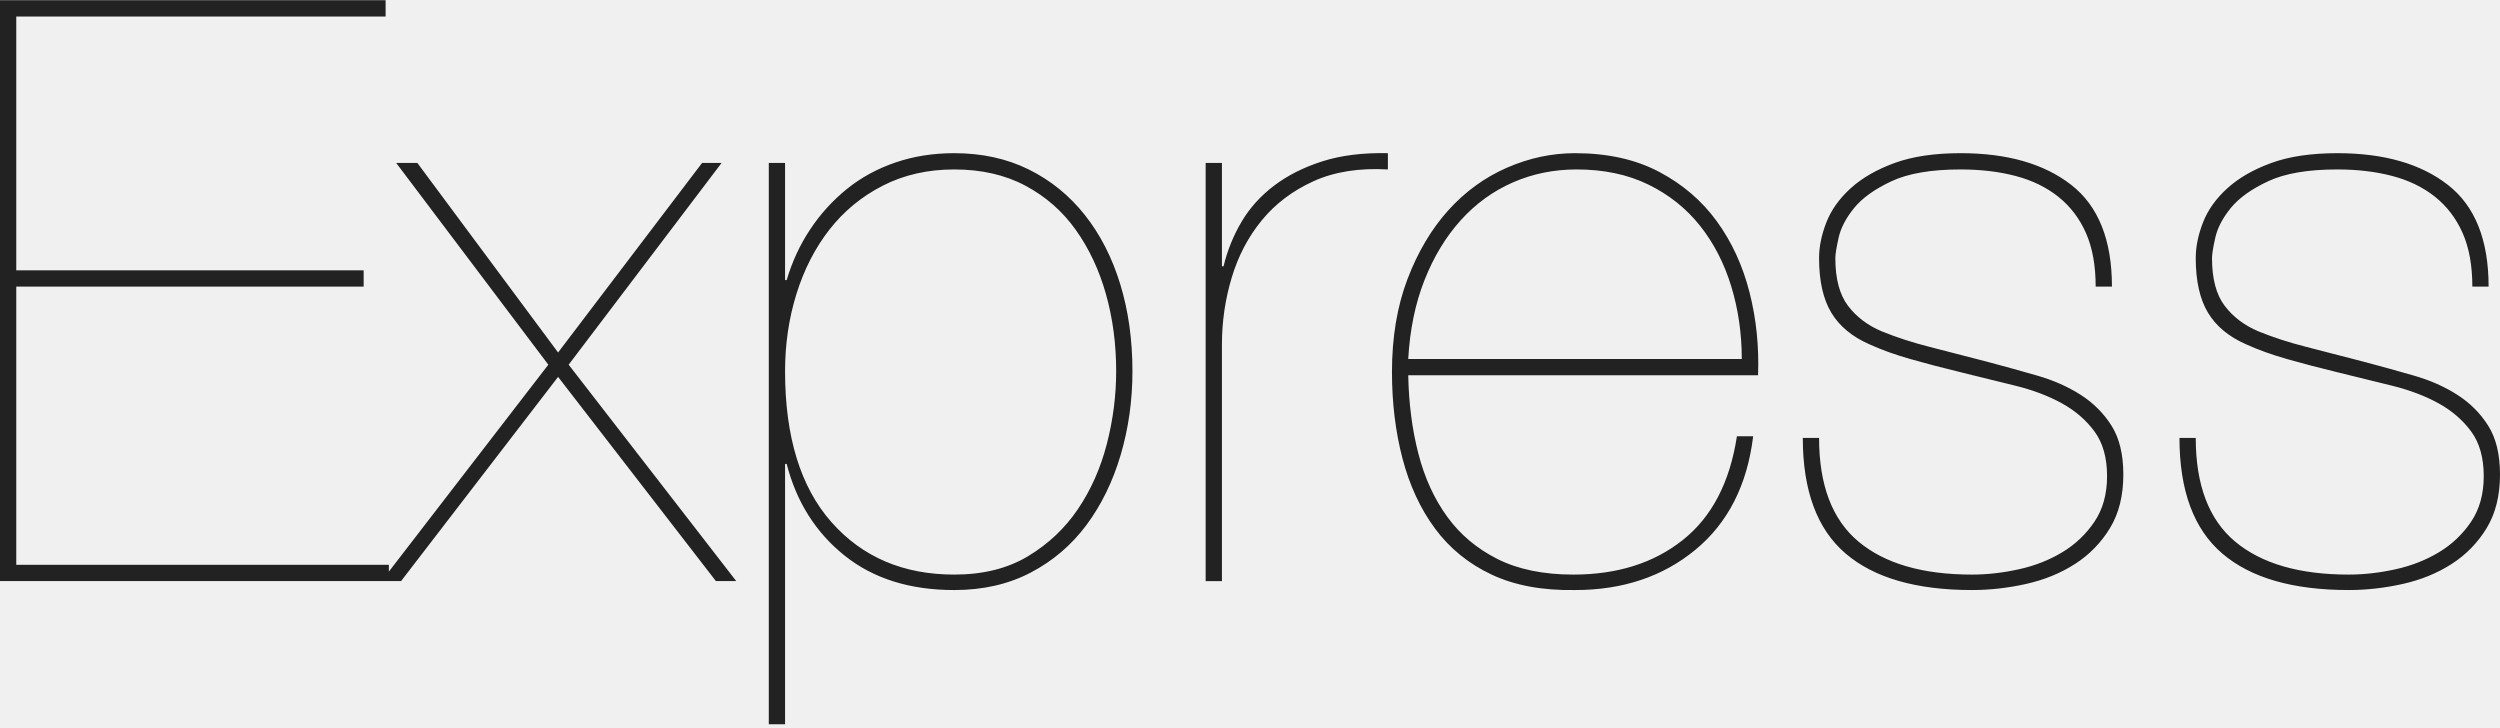
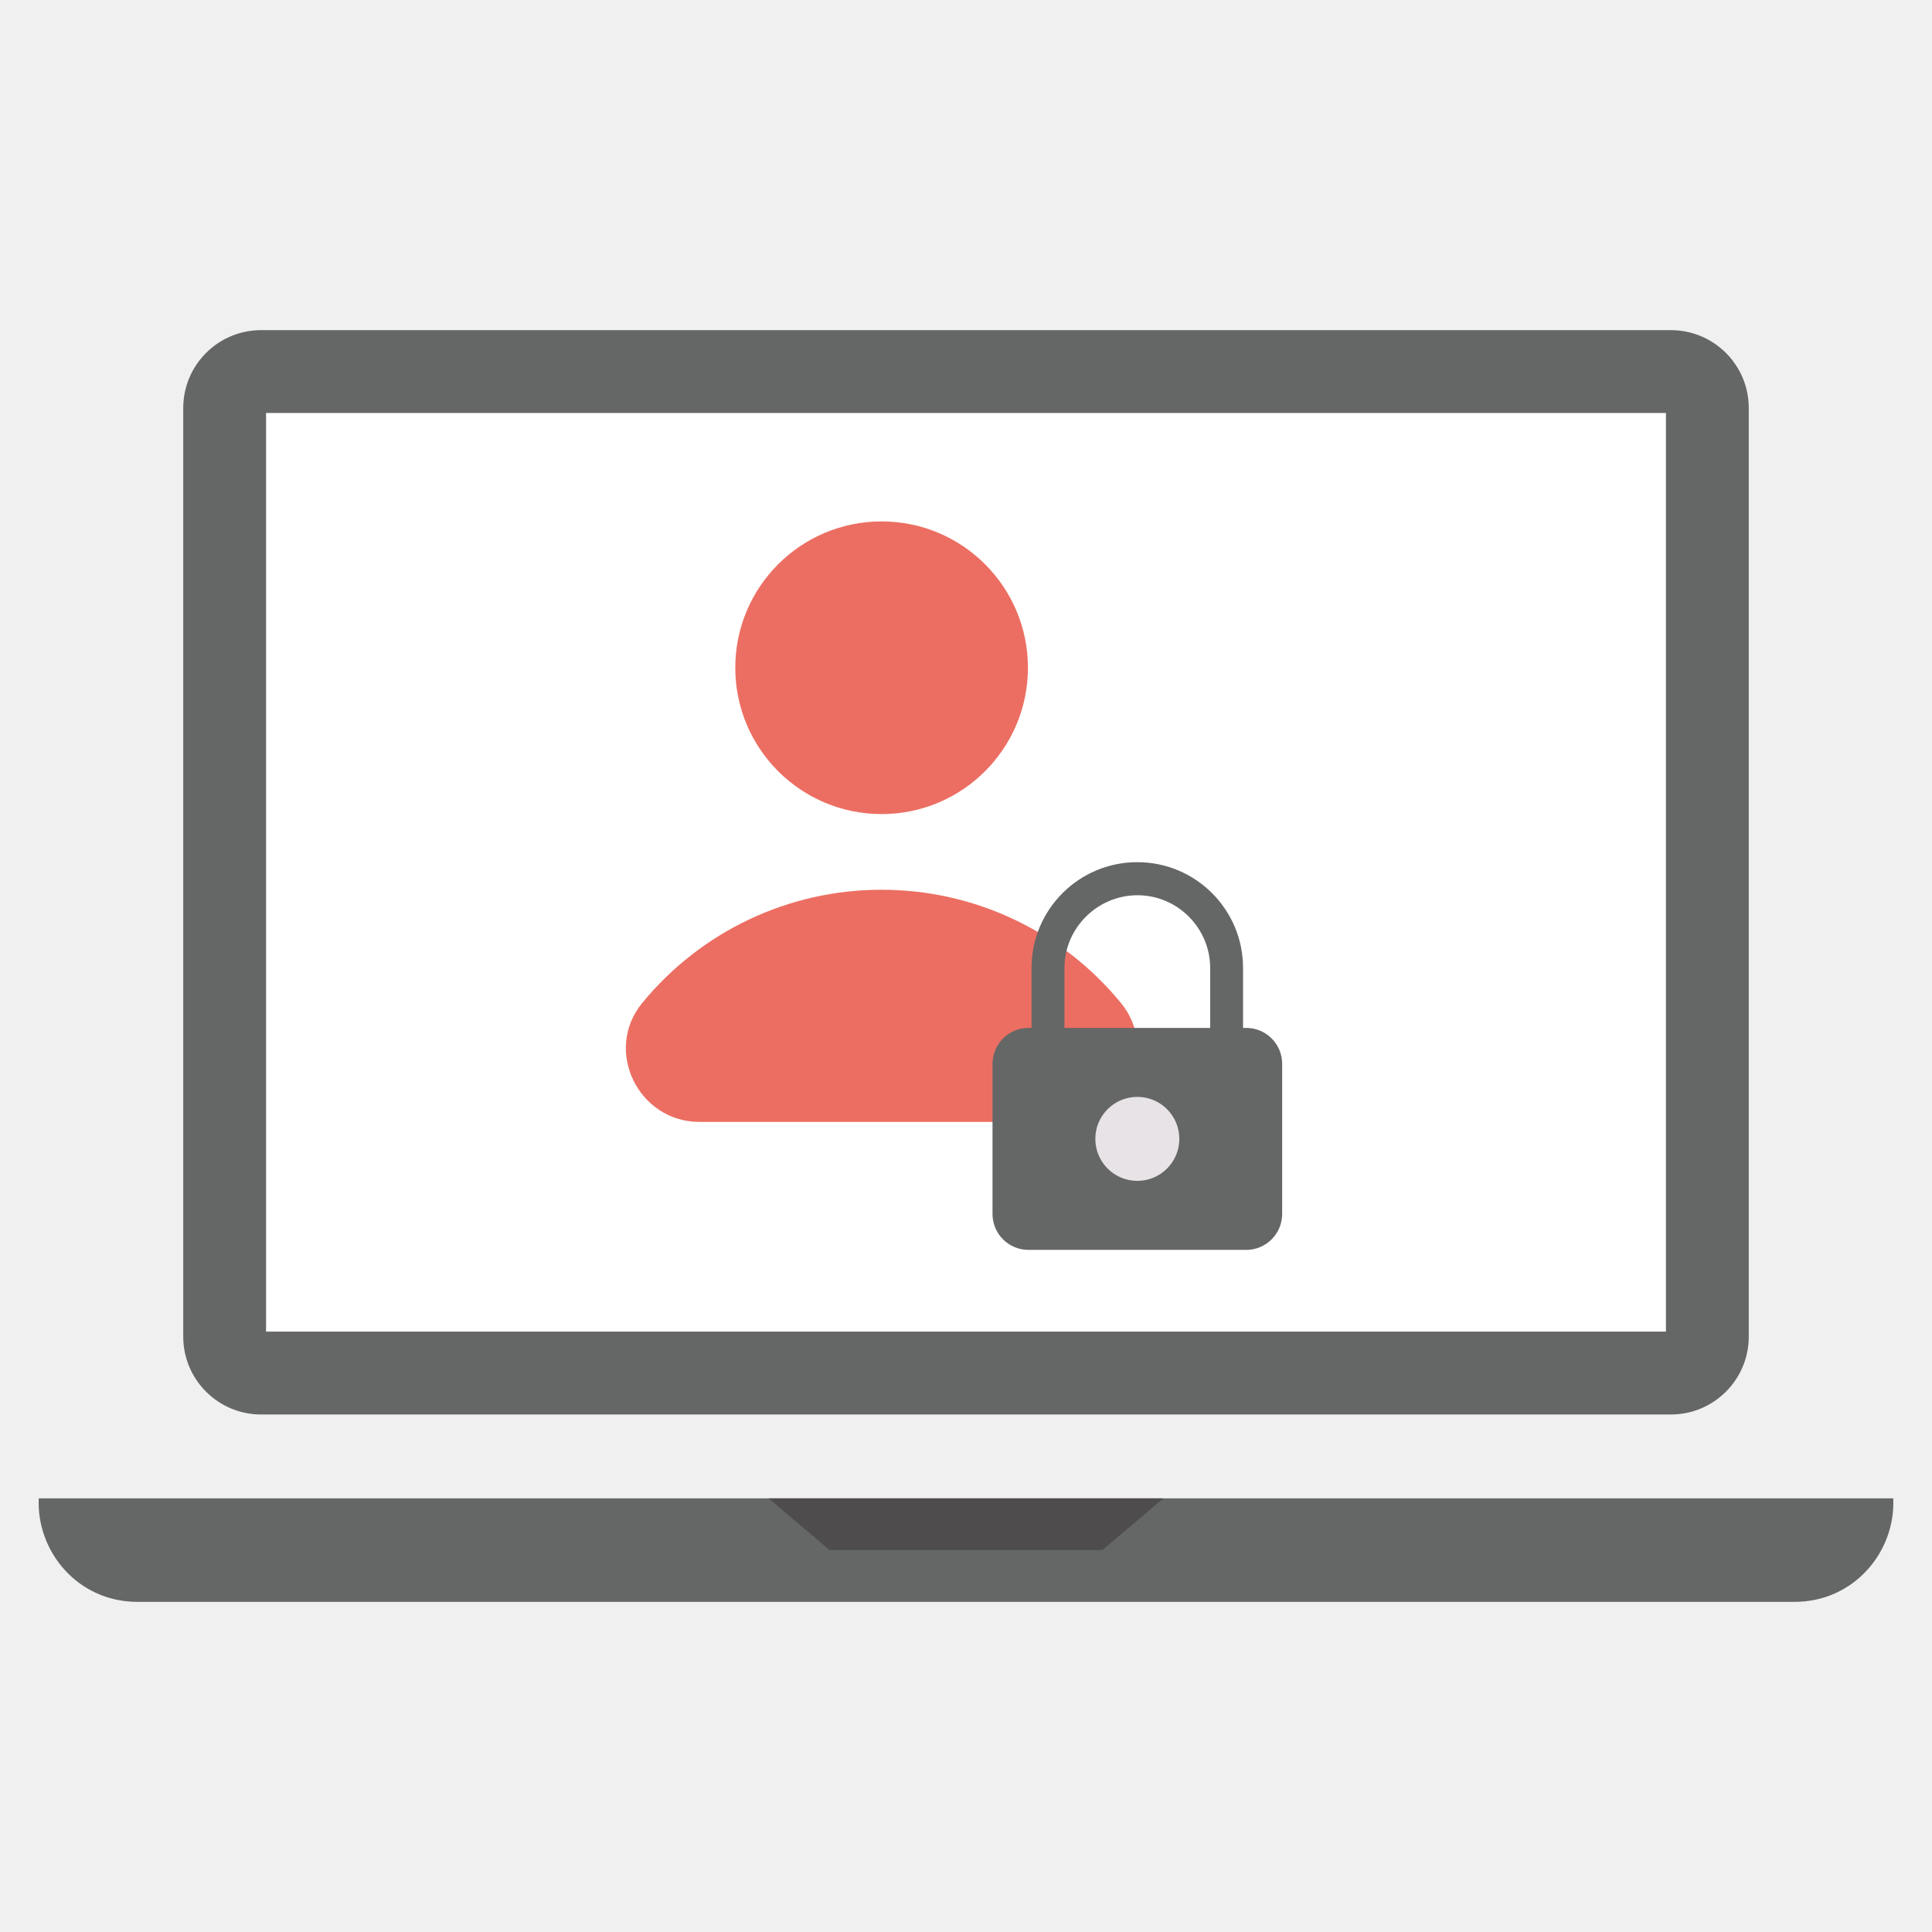
- <svg xmlns="http://www.w3.org/2000/svg" width="2500" height="728" viewBox="0 0 512 149">
-   <path d="M3.332 115.629V58.648h71.144v-3.333H3.332V3.332h75.642V0H0v118.961h79.64v-3.332H3.333zm140.455-82.307l-29.49 38.821-28.825-38.82H81.14l31.157 41.32L78.14 118.96h3.999l32.156-41.82 32.323 41.82h4.165l-34.322-44.319 31.323-41.32h-3.998zm16.994 114.963V94.97h.333c2 7.775 5.943 14.023 11.83 18.744 5.887 4.72 13.384 7.081 22.492 7.081 5.887 0 11.108-1.194 15.662-3.582s8.358-5.637 11.413-9.747c3.054-4.11 5.387-8.886 6.998-14.329 1.61-5.442 2.416-11.163 2.416-17.16 0-6.443-.834-12.386-2.5-17.828-1.666-5.443-4.082-10.164-7.247-14.162-3.166-3.999-6.998-7.11-11.497-9.33-4.498-2.222-9.58-3.333-15.245-3.333-4.332 0-8.358.639-12.079 1.916-3.721 1.278-7.025 3.082-9.913 5.415a36.674 36.674 0 0 0-7.498 8.247c-2.11 3.166-3.721 6.637-4.832 10.414h-.333V33.322h-3.332v114.963h3.332zm34.655-30.657c-10.44 0-18.827-3.582-25.158-10.746-6.331-7.164-9.497-17.467-9.497-30.907 0-5.554.778-10.83 2.333-15.828 1.555-4.998 3.804-9.386 6.747-13.162 2.944-3.777 6.582-6.776 10.913-8.997 4.332-2.222 9.22-3.333 14.662-3.333 5.554 0 10.414 1.111 14.579 3.333 4.165 2.221 7.609 5.248 10.33 9.08s4.776 8.22 6.165 13.162c1.388 4.943 2.082 10.191 2.082 15.745 0 4.999-.638 9.97-1.916 14.912-1.277 4.943-3.249 9.386-5.915 13.33-2.665 3.942-6.08 7.163-10.246 9.663-4.166 2.499-9.192 3.748-15.079 3.748zm54.816 1.333V70.477c0-4.665.666-9.22 2-13.662 1.332-4.443 3.387-8.359 6.164-11.746 2.777-3.388 6.303-6.054 10.58-7.998 4.276-1.944 9.358-2.749 15.245-2.416v-3.332c-5.11-.11-9.58.444-13.412 1.666-3.833 1.222-7.137 2.888-9.914 4.999-2.777 2.11-4.998 4.581-6.664 7.414a33.15 33.15 0 0 0-3.666 9.08h-.333v-21.16h-3.332v85.64h3.332zm38.154-42.153h71.643c.223-5.887-.36-11.551-1.749-16.994-1.388-5.443-3.61-10.275-6.664-14.495-3.055-4.221-6.998-7.609-11.83-10.164-4.832-2.555-10.58-3.832-17.244-3.832-4.777 0-9.442 1-13.996 3-4.554 1.999-8.553 4.914-11.996 8.746-3.443 3.832-6.22 8.525-8.33 14.08-2.11 5.553-3.166 11.884-3.166 18.993 0 6.331.722 12.246 2.166 17.744 1.444 5.498 3.665 10.275 6.664 14.329 3 4.054 6.86 7.192 11.58 9.413 4.72 2.222 10.413 3.277 17.078 3.166 9.774 0 17.994-2.75 24.658-8.247 6.665-5.499 10.608-13.246 11.83-23.243h-3.332c-1.444 9.442-5.138 16.523-11.08 21.243-5.943 4.721-13.412 7.081-22.41 7.081-6.109 0-11.274-1.055-15.495-3.165-4.22-2.11-7.664-4.999-10.33-8.664-2.665-3.666-4.637-7.97-5.914-12.913-1.278-4.942-1.972-10.302-2.083-16.078zm68.311-3.332h-68.31c.332-5.998 1.443-11.385 3.331-16.161 1.889-4.777 4.36-8.859 7.415-12.246 3.054-3.388 6.609-5.97 10.663-7.748 4.054-1.777 8.414-2.666 13.079-2.666 5.554 0 10.44 1.028 14.662 3.083 4.22 2.055 7.747 4.86 10.58 8.414 2.832 3.554 4.97 7.692 6.414 12.412 1.444 4.721 2.166 9.692 2.166 14.912zm72.477-14.828h3.332c0-9.553-2.777-16.495-8.33-20.827-5.555-4.332-13.108-6.498-22.66-6.498-5.332 0-9.83.667-13.496 2-3.665 1.332-6.664 3.054-8.997 5.164-2.332 2.11-3.998 4.443-4.998 6.998-1 2.555-1.5 4.999-1.5 7.331 0 4.665.833 8.386 2.5 11.163 1.666 2.777 4.276 4.943 7.83 6.498 2.444 1.11 5.22 2.11 8.331 3 3.11.888 6.72 1.832 10.83 2.831 3.665.89 7.275 1.778 10.83 2.666 3.554.889 6.692 2.083 9.413 3.582 2.722 1.5 4.943 3.416 6.665 5.749 1.721 2.332 2.582 5.387 2.582 9.163 0 3.666-.86 6.776-2.582 9.33a20.815 20.815 0 0 1-6.581 6.249c-2.666 1.61-5.638 2.776-8.914 3.498-3.277.722-6.47 1.083-9.58 1.083-10.108 0-17.856-2.249-23.243-6.747-5.387-4.499-8.08-11.58-8.08-21.244h-3.333c0 10.775 2.916 18.661 8.747 23.66 5.832 4.998 14.468 7.497 25.909 7.497 3.665 0 7.358-.417 11.08-1.25 3.72-.833 7.053-2.193 9.996-4.082a22.592 22.592 0 0 0 7.164-7.33c1.833-3 2.75-6.665 2.75-10.997 0-4.11-.806-7.442-2.416-9.997-1.611-2.554-3.721-4.665-6.332-6.331-2.61-1.666-5.553-2.971-8.83-3.915a516.08 516.08 0 0 0-9.914-2.75 1726.675 1726.675 0 0 0-12.246-3.165c-3.498-.889-6.747-1.944-9.746-3.166-2.888-1.222-5.193-2.971-6.915-5.248-1.722-2.277-2.582-5.526-2.582-9.747 0-.777.222-2.166.666-4.165.444-2 1.5-4.027 3.166-6.082 1.666-2.054 4.22-3.887 7.664-5.498 3.443-1.61 8.164-2.416 14.162-2.416 4.11 0 7.858.445 11.246 1.333 3.388.889 6.304 2.305 8.747 4.249 2.444 1.944 4.332 4.415 5.665 7.414 1.333 3 2 6.665 2 10.997zm77.141 0h3.332c0-9.553-2.776-16.495-8.33-20.827-5.554-4.332-13.107-6.498-22.66-6.498-5.331 0-9.83.667-13.495 2-3.666 1.332-6.665 3.054-8.997 5.164-2.333 2.11-3.999 4.443-4.999 6.998-1 2.555-1.499 4.999-1.499 7.331 0 4.665.833 8.386 2.5 11.163 1.665 2.777 4.276 4.943 7.83 6.498 2.444 1.11 5.22 2.11 8.33 3 3.11.888 6.72 1.832 10.83 2.831 3.666.89 7.276 1.778 10.83 2.666 3.555.889 6.692 2.083 9.414 3.582 2.721 1.5 4.943 3.416 6.664 5.749 1.722 2.332 2.583 5.387 2.583 9.163 0 3.666-.861 6.776-2.583 9.33a20.815 20.815 0 0 1-6.58 6.249c-2.667 1.61-5.638 2.776-8.915 3.498-3.276.722-6.47 1.083-9.58 1.083-10.108 0-17.855-2.249-23.242-6.747-5.388-4.499-8.081-11.58-8.081-21.244h-3.332c0 10.775 2.915 18.661 8.747 23.66 5.831 4.998 14.467 7.497 25.908 7.497 3.666 0 7.359-.417 11.08-1.25 3.72-.833 7.053-2.193 9.997-4.082a22.592 22.592 0 0 0 7.164-7.33c1.833-3 2.749-6.665 2.749-10.997 0-4.11-.805-7.442-2.416-9.997-1.61-2.554-3.72-4.665-6.331-6.331-2.61-1.666-5.554-2.971-8.83-3.915a516.071 516.071 0 0 0-9.914-2.75 1726.65 1726.65 0 0 0-12.246-3.165c-3.499-.889-6.748-1.944-9.747-3.166-2.888-1.222-5.193-2.971-6.914-5.248-1.722-2.277-2.583-5.526-2.583-9.747 0-.777.222-2.166.667-4.165.444-2 1.5-4.027 3.165-6.082 1.666-2.054 4.221-3.887 7.664-5.498 3.444-1.61 8.164-2.416 14.163-2.416 4.11 0 7.858.445 11.246 1.333 3.388.889 6.303 2.305 8.747 4.249 2.444 1.944 4.332 4.415 5.665 7.414 1.333 3 2 6.665 2 10.997z" fill="#222" />
+ <svg xmlns="http://www.w3.org/2000/svg" viewBox="0 0 50 50" id="whois-privacy">
+   <path fill="#656766" d="M43.242 36.607H6.758a2.016 2.016 0 0 1-2.016-2.016v-24.03c0-1.114.902-2.017 2.016-2.017h36.484c1.114 0 2.016.903 2.016 2.016v24.031a2.016 2.016 0 0 1-2.016 2.016z" />
+   <path fill="#FFF" d="M6.886 10.688h36.228v23.774H6.886z" />
+   <path fill="#656766" d="M1.003 38.778c-.064 1.376 1.012 2.678 2.553 2.678h42.888c1.54 0 2.617-1.302 2.553-2.678H1.003z" />
+   <path fill="#4E4C4D" d="M30.106 38.778H19.894l1.578 1.339h7.056z" />
+   <circle cx="22.816" cy="17.281" r="3.787" fill="#EC6E62" />
+   <path fill="#EC6E62" d="M29.01 25.957a7.996 7.996 0 0 0-6.194-2.93 7.996 7.996 0 0 0-6.195 2.93c-1.007 1.225-.103 3.078 1.482 3.078h9.426c1.585 0 2.488-1.853 1.481-3.078z" />
+   <path fill="#656766" d="M32.252 32.347h-5.636a.93.93 0 0 1-.93-.93v-3.885a.93.93 0 0 1 .93-.93h5.636a.93.93 0 0 1 .93.93v3.885a.93.93 0 0 1-.93.93zm-4.704-5.745V25.05c0-1.03.851-1.881 1.89-1.881 1.038 0 1.881.851 1.881 1.881v1.552h.851V25.05a2.737 2.737 0 0 0-5.474 0v1.552h.852z" />
+   <circle cx="29.434" cy="29.474" r="1.087" fill="#E7E3E6" />
</svg>
